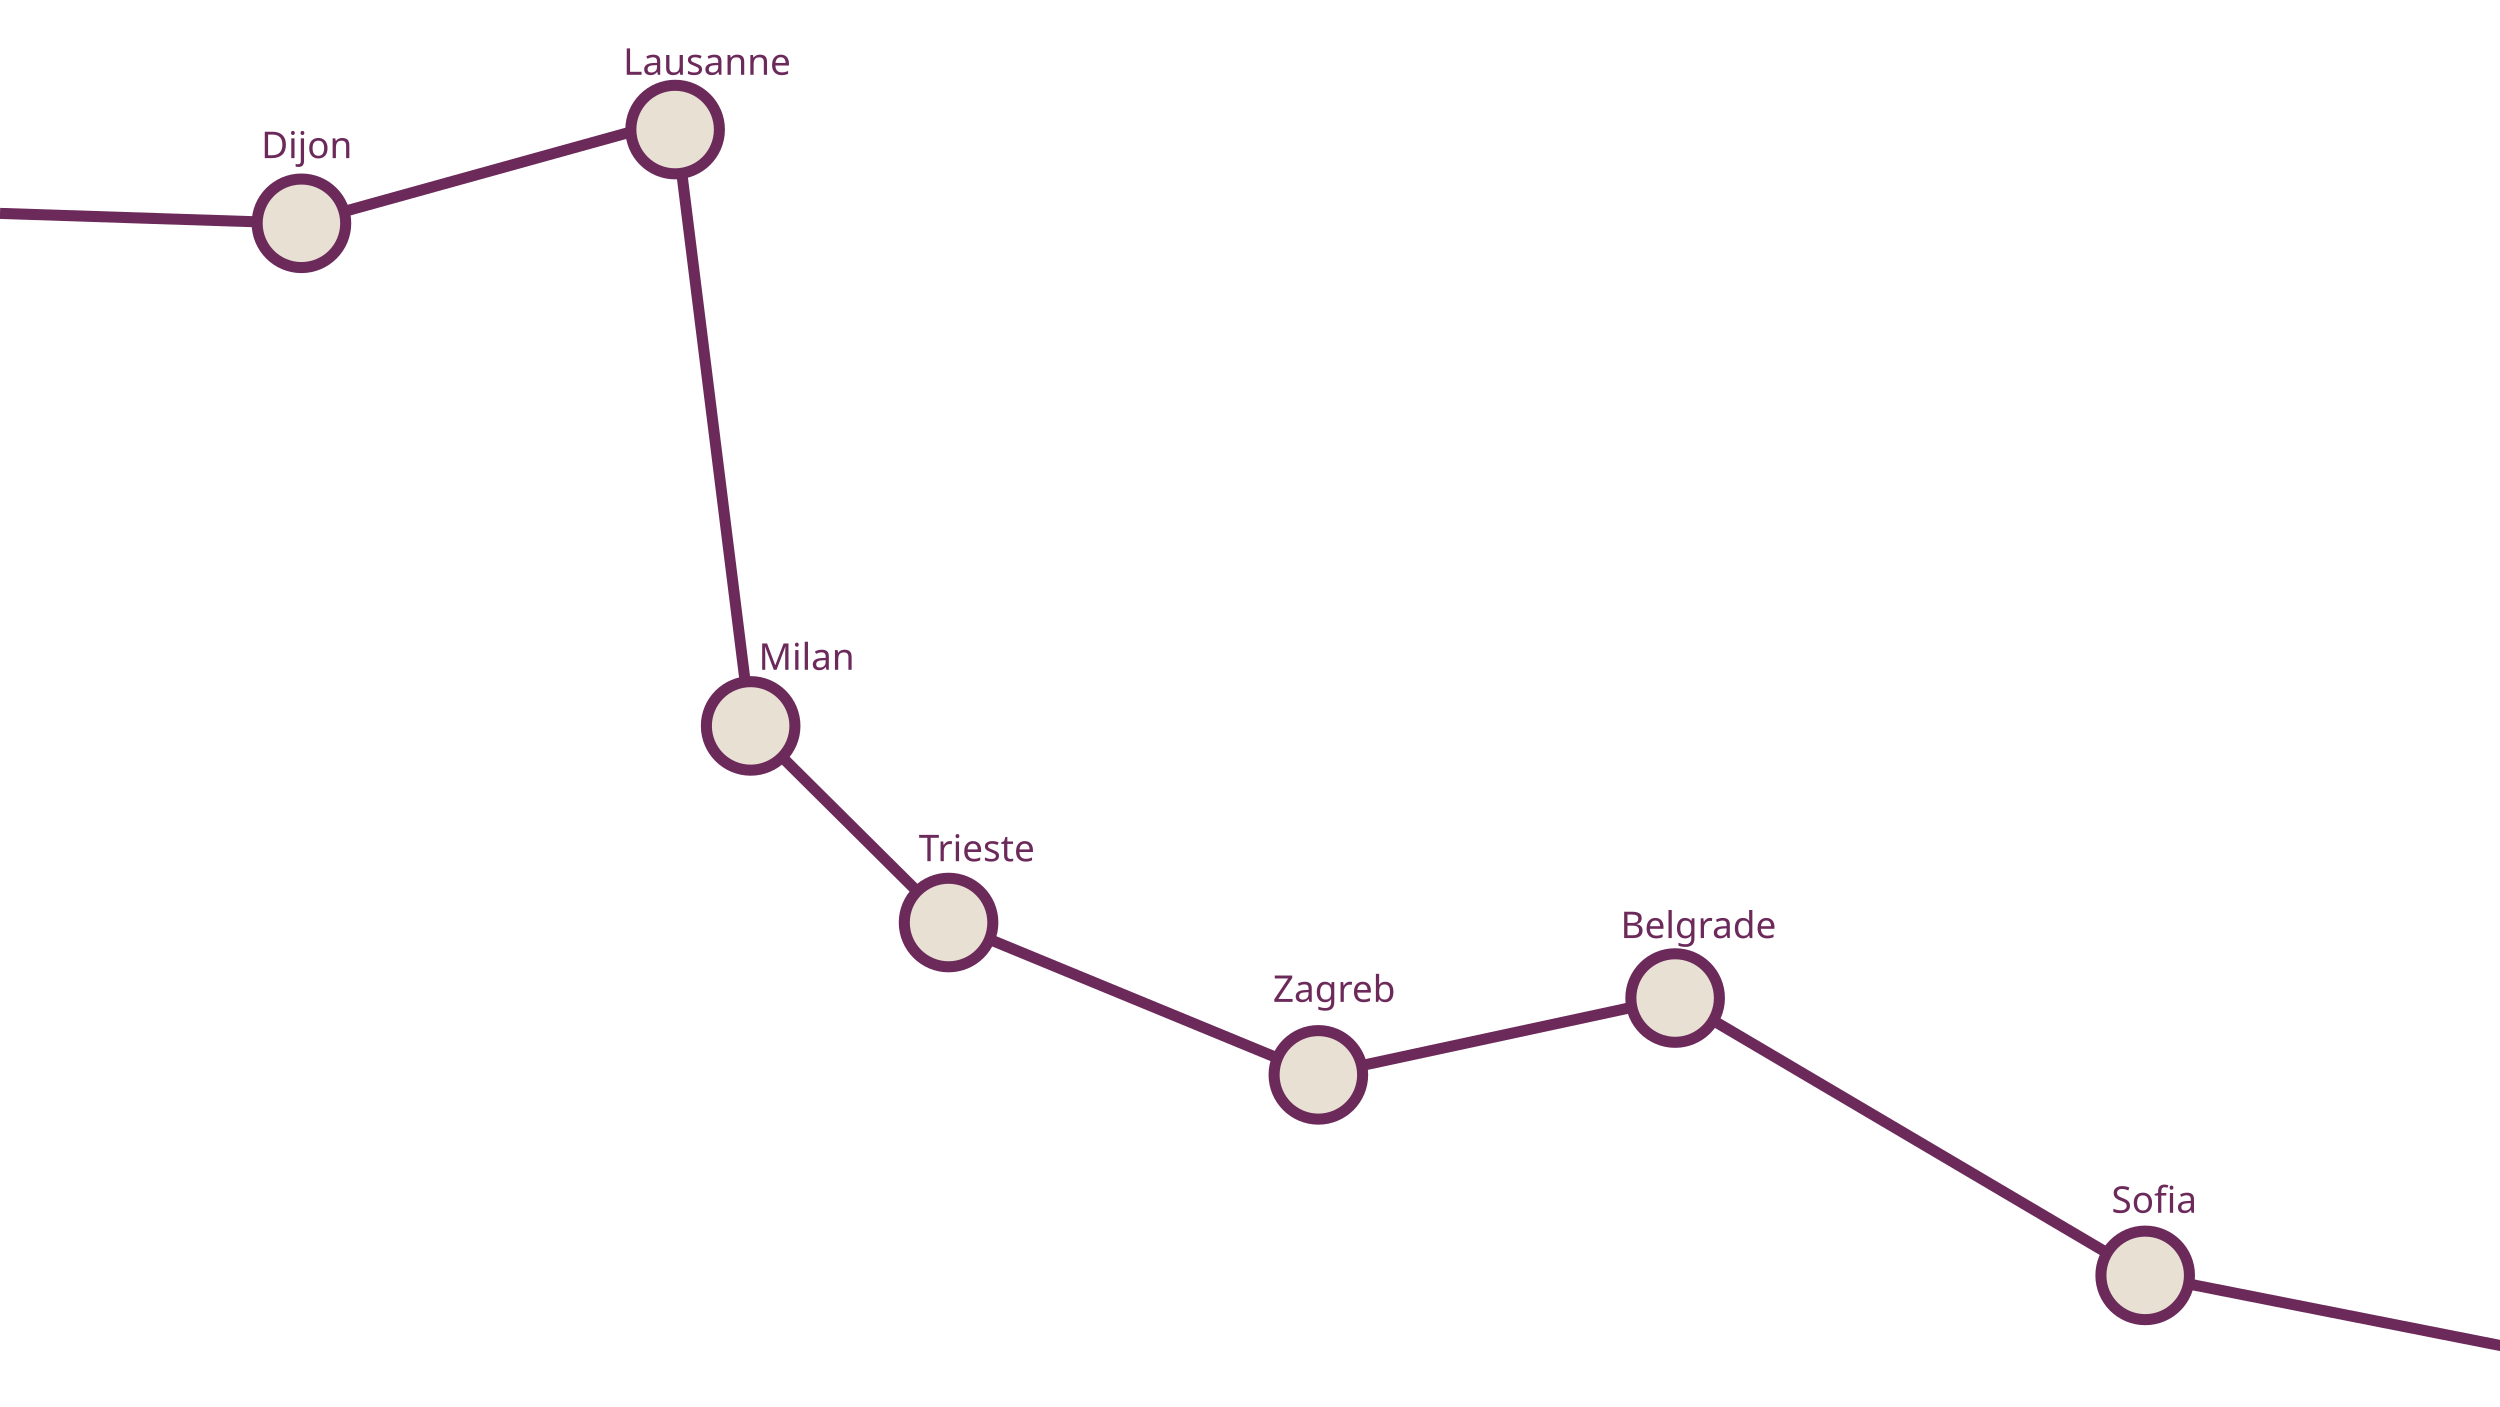
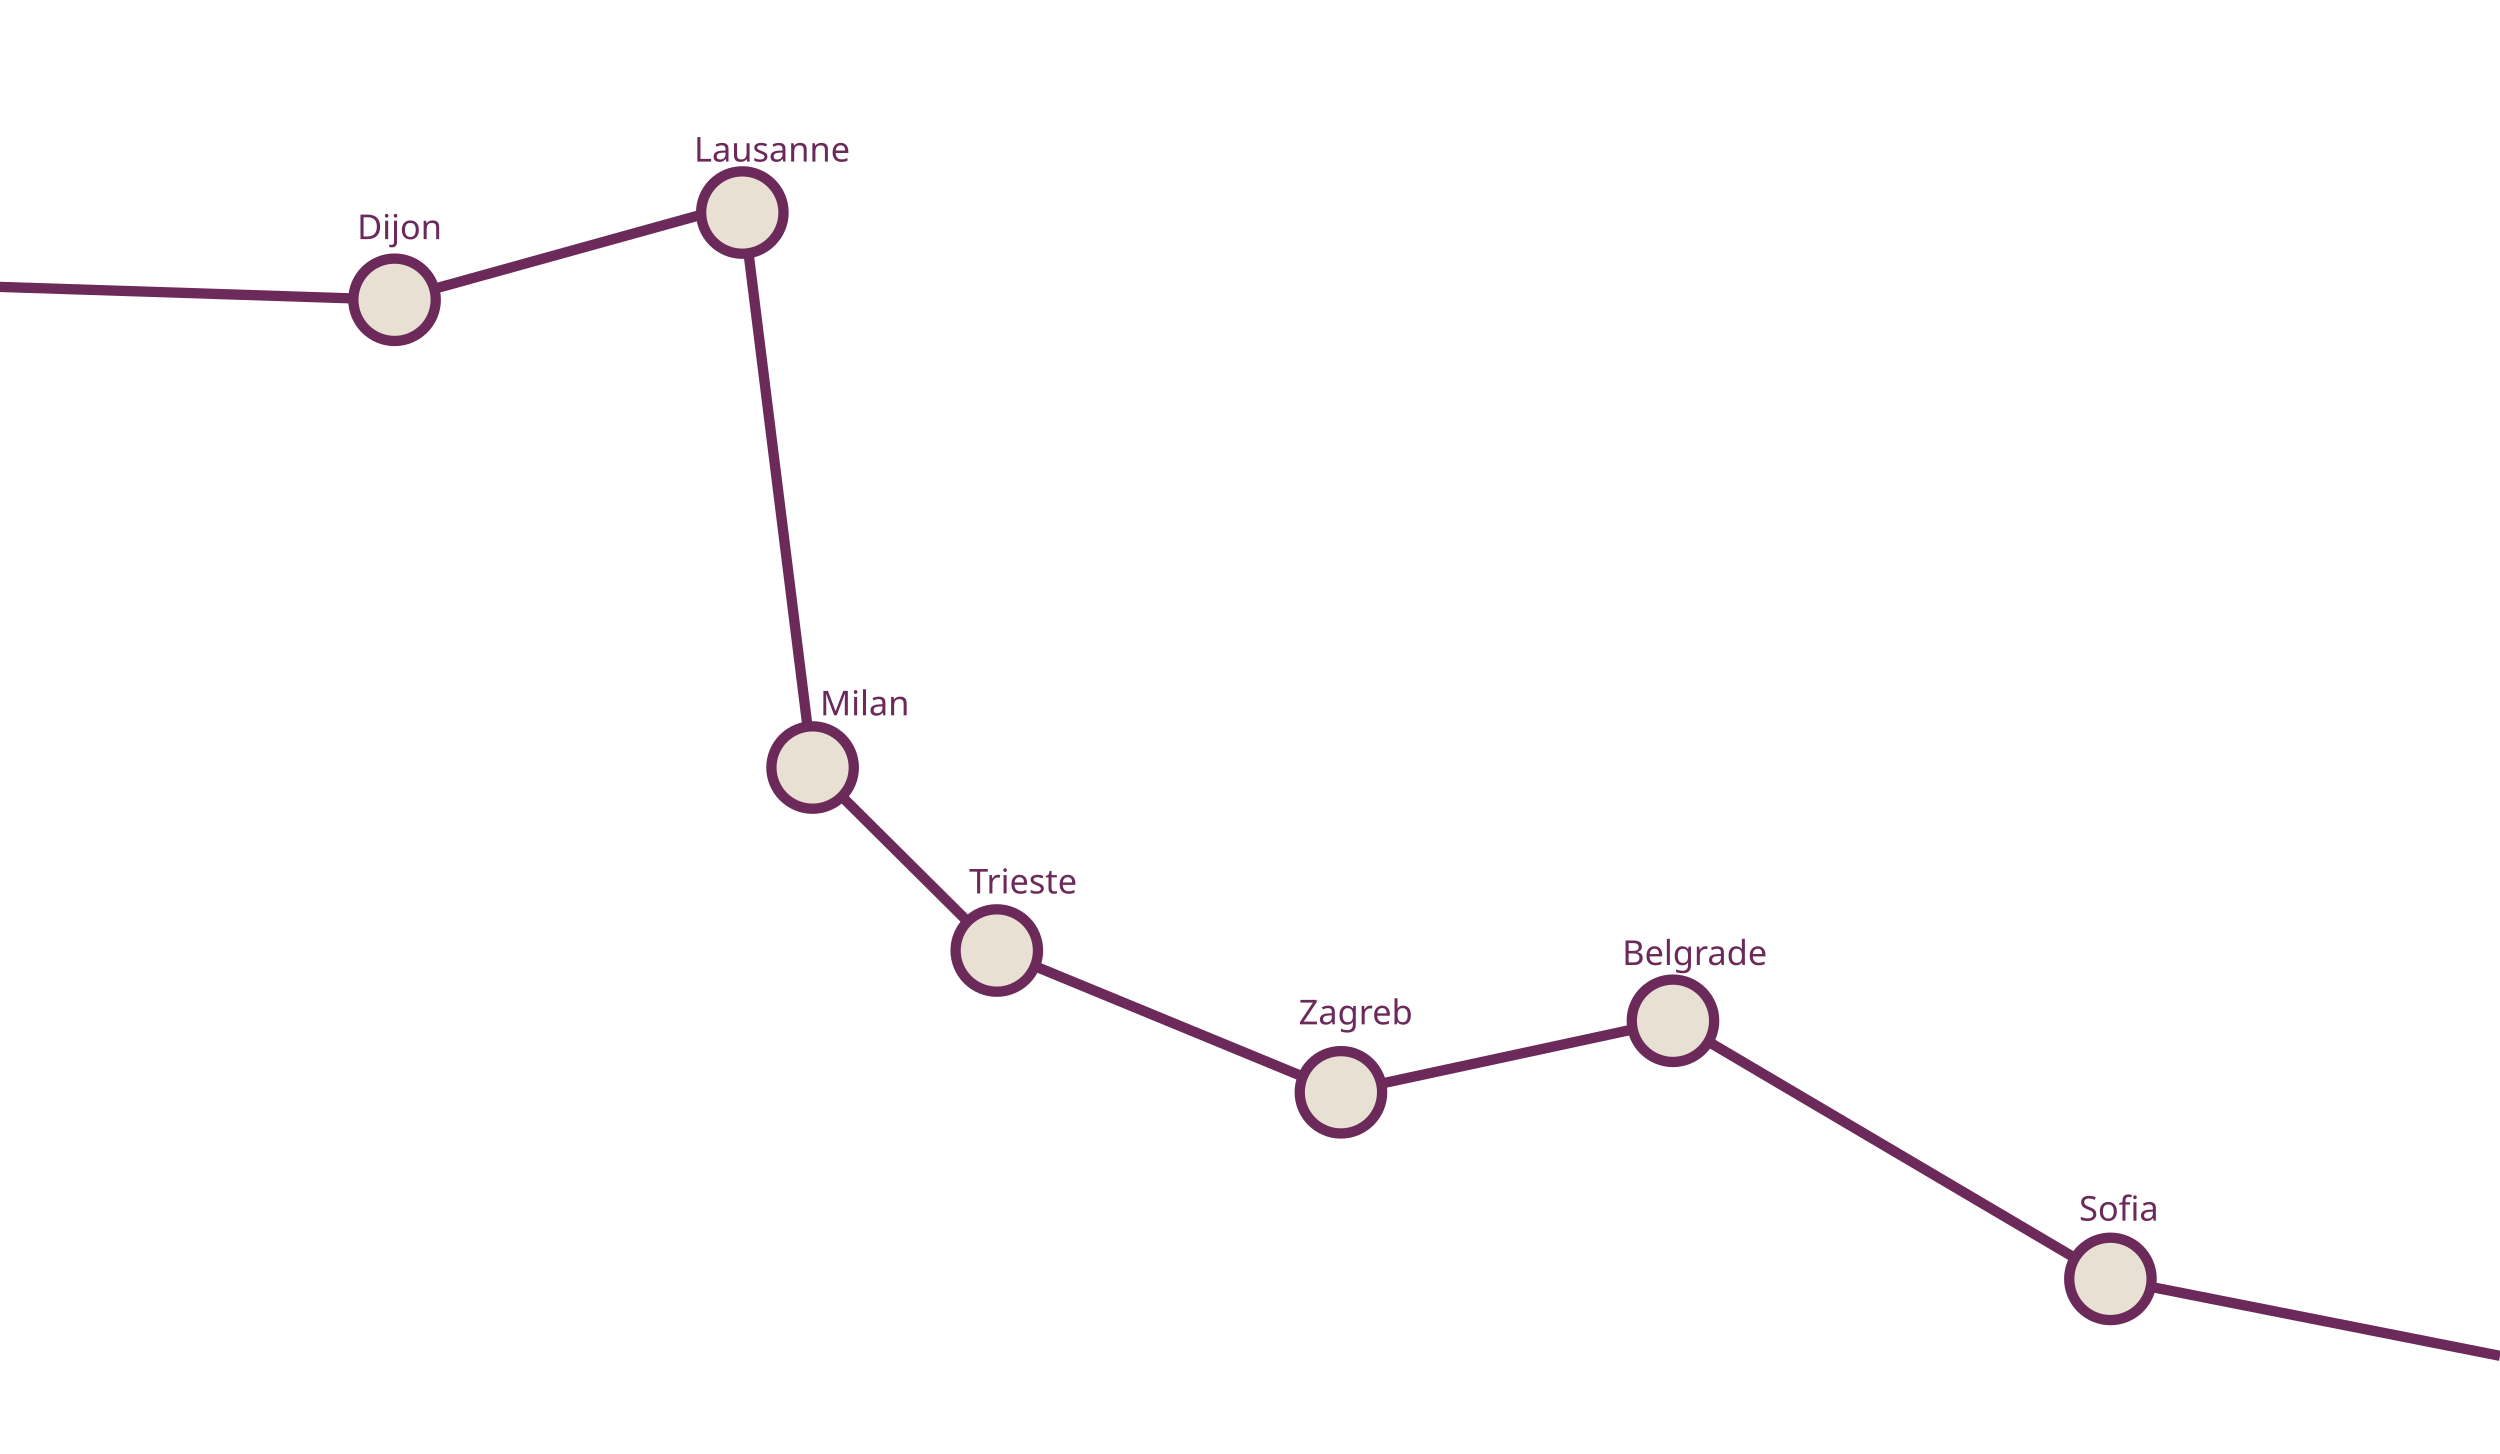
- <svg xmlns="http://www.w3.org/2000/svg" version="1.1" x="0px" y="0px" viewBox="0 0 1920 1080" style="enable-background:new 0 0 1920 1080;" xml:space="preserve">
+ <svg xmlns="http://www.w3.org/2000/svg" version="1.1" id="Laag_1" x="0px" y="0px" viewBox="0 0 2063.1 1199.4" style="enable-background:new 0 0 2063.1 1199.4;" xml:space="preserve">
  <style type="text/css">
	.st0{display:none;}
	.st1{fill:none;stroke:#6C2A5B;stroke-width:8.504;stroke-miterlimit:10;}
	.st2{fill:#E7E0D3;stroke:#6C2A5B;stroke-width:8.504;stroke-miterlimit:10;}
	.st3{fill:none;}
	.st4{fill:#6C2A5B;}
	.st5{font-family:'AvoryIPE-Bl';}
	.st6{font-size:28.346px;}
</style>
-   <g id="Laag_1" class="st0">
+   <g id="Laag_1_00000045599322038817426530000016101630645224441253_" class="st0">
</g>
  <g id="Laag_3">
-     <polyline class="st1" points="0,163.9 231.5,171.5 518.5,91.9 576.5,557.5 728.5,708.5 1012.5,825.5 1286.5,766.5 1647.5,979.5    1969,1043  " />
+     <polyline class="st1" points="-20.4,236.1 325.6,247.4 612.6,167.8 670.6,633.4 822.6,784.4 1106.6,901.4 1380.6,842.4    1741.6,1055.4 2063.1,1118.9  " />
  </g>
-   <g id="Laag_2">
-     <circle class="st2" cx="231.5" cy="171.5" r="34" />
-     <circle class="st2" cx="518.5" cy="99.5" r="34" />
-     <circle class="st2" cx="576.5" cy="557.5" r="34" />
-     <circle class="st2" cx="728.5" cy="708.5" r="34" />
-     <circle class="st2" cx="1012.5" cy="825.5" r="34" />
-     <circle class="st2" cx="1286.5" cy="766.5" r="34" />
-     <circle class="st2" cx="1647.5" cy="979.5" r="34" />
-     <rect x="200.6" y="99.2" class="st3" width="137.2" height="44" />
-     <text transform="matrix(1 0 0 1 200.5967 121.4243)" class="st4 st5 st6">Dijon</text>
-     <rect x="478.6" y="35.2" class="st3" width="137.2" height="44" />
-     <text transform="matrix(1 0 0 1 478.5967 57.4243)" class="st4 st5 st6">Lausanne</text>
-     <rect x="582.6" y="492.2" class="st3" width="137.2" height="44" />
-     <text transform="matrix(1 0 0 1 582.5967 514.4243)" class="st4 st5 st6">Milan</text>
-     <rect x="705.6" y="639.2" class="st3" width="137.2" height="44" />
-     <text transform="matrix(1 0 0 1 705.5967 661.4243)" class="st4 st5 st6">Trieste</text>
-     <rect x="977.6" y="747.2" class="st3" width="137.2" height="44" />
-     <text transform="matrix(1 0 0 1 977.5967 769.4243)" class="st4 st5 st6">Zagreb</text>
-     <rect x="1244.6" y="698.2" class="st3" width="137.2" height="44" />
-     <text transform="matrix(1 0 0 1 1244.597 720.4243)" class="st4 st5 st6">Belgrade</text>
-     <rect x="1621.6" y="909.2" class="st3" width="137.2" height="44" />
-     <text transform="matrix(1 0 0 1 1621.597 931.4243)" class="st4 st5 st6">Sofia</text>
+   <g id="Laag_2_00000065796071392046933930000000397939757867458746_">
+     <circle class="st2" cx="325.6" cy="247.4" r="34" />
+     <circle class="st2" cx="612.6" cy="175.4" r="34" />
+     <circle class="st2" cx="670.6" cy="633.4" r="34" />
+     <circle class="st2" cx="822.6" cy="784.4" r="34" />
+     <circle class="st2" cx="1106.6" cy="901.4" r="34" />
+     <circle class="st2" cx="1380.6" cy="842.4" r="34" />
+     <circle class="st2" cx="1741.6" cy="1055.4" r="34" />
+     <rect x="294.7" y="175.1" class="st3" width="137.2" height="44" />
+     <text transform="matrix(1 0 0 1 294.7287 197.3455)" class="st4 st5 st6">Dijon</text>
+     <rect x="572.7" y="111.1" class="st3" width="137.2" height="44" />
+     <text transform="matrix(1 0 0 1 572.7288 133.3455)" class="st4 st5 st6">Lausanne</text>
+     <rect x="676.7" y="568.1" class="st3" width="137.2" height="44" />
+     <text transform="matrix(1 0 0 1 676.7287 590.3455)" class="st4 st5 st6">Milan</text>
+     <rect x="799.7" y="715.1" class="st3" width="137.2" height="44" />
+     <text transform="matrix(1 0 0 1 799.7287 737.3455)" class="st4 st5 st6">Trieste</text>
+     <rect x="1071.7" y="823.1" class="st3" width="137.2" height="44" />
+     <text transform="matrix(1 0 0 1 1071.729 845.3455)" class="st4 st5 st6">Zagreb</text>
+     <rect x="1338.7" y="774.1" class="st3" width="137.2" height="44" />
+     <text transform="matrix(1 0 0 1 1338.729 796.3455)" class="st4 st5 st6">Belgrade</text>
+     <rect x="1715.7" y="985.1" class="st3" width="137.2" height="44" />
+     <text transform="matrix(1 0 0 1 1715.729 1007.346)" class="st4 st5 st6">Sofia</text>
  </g>
</svg>
